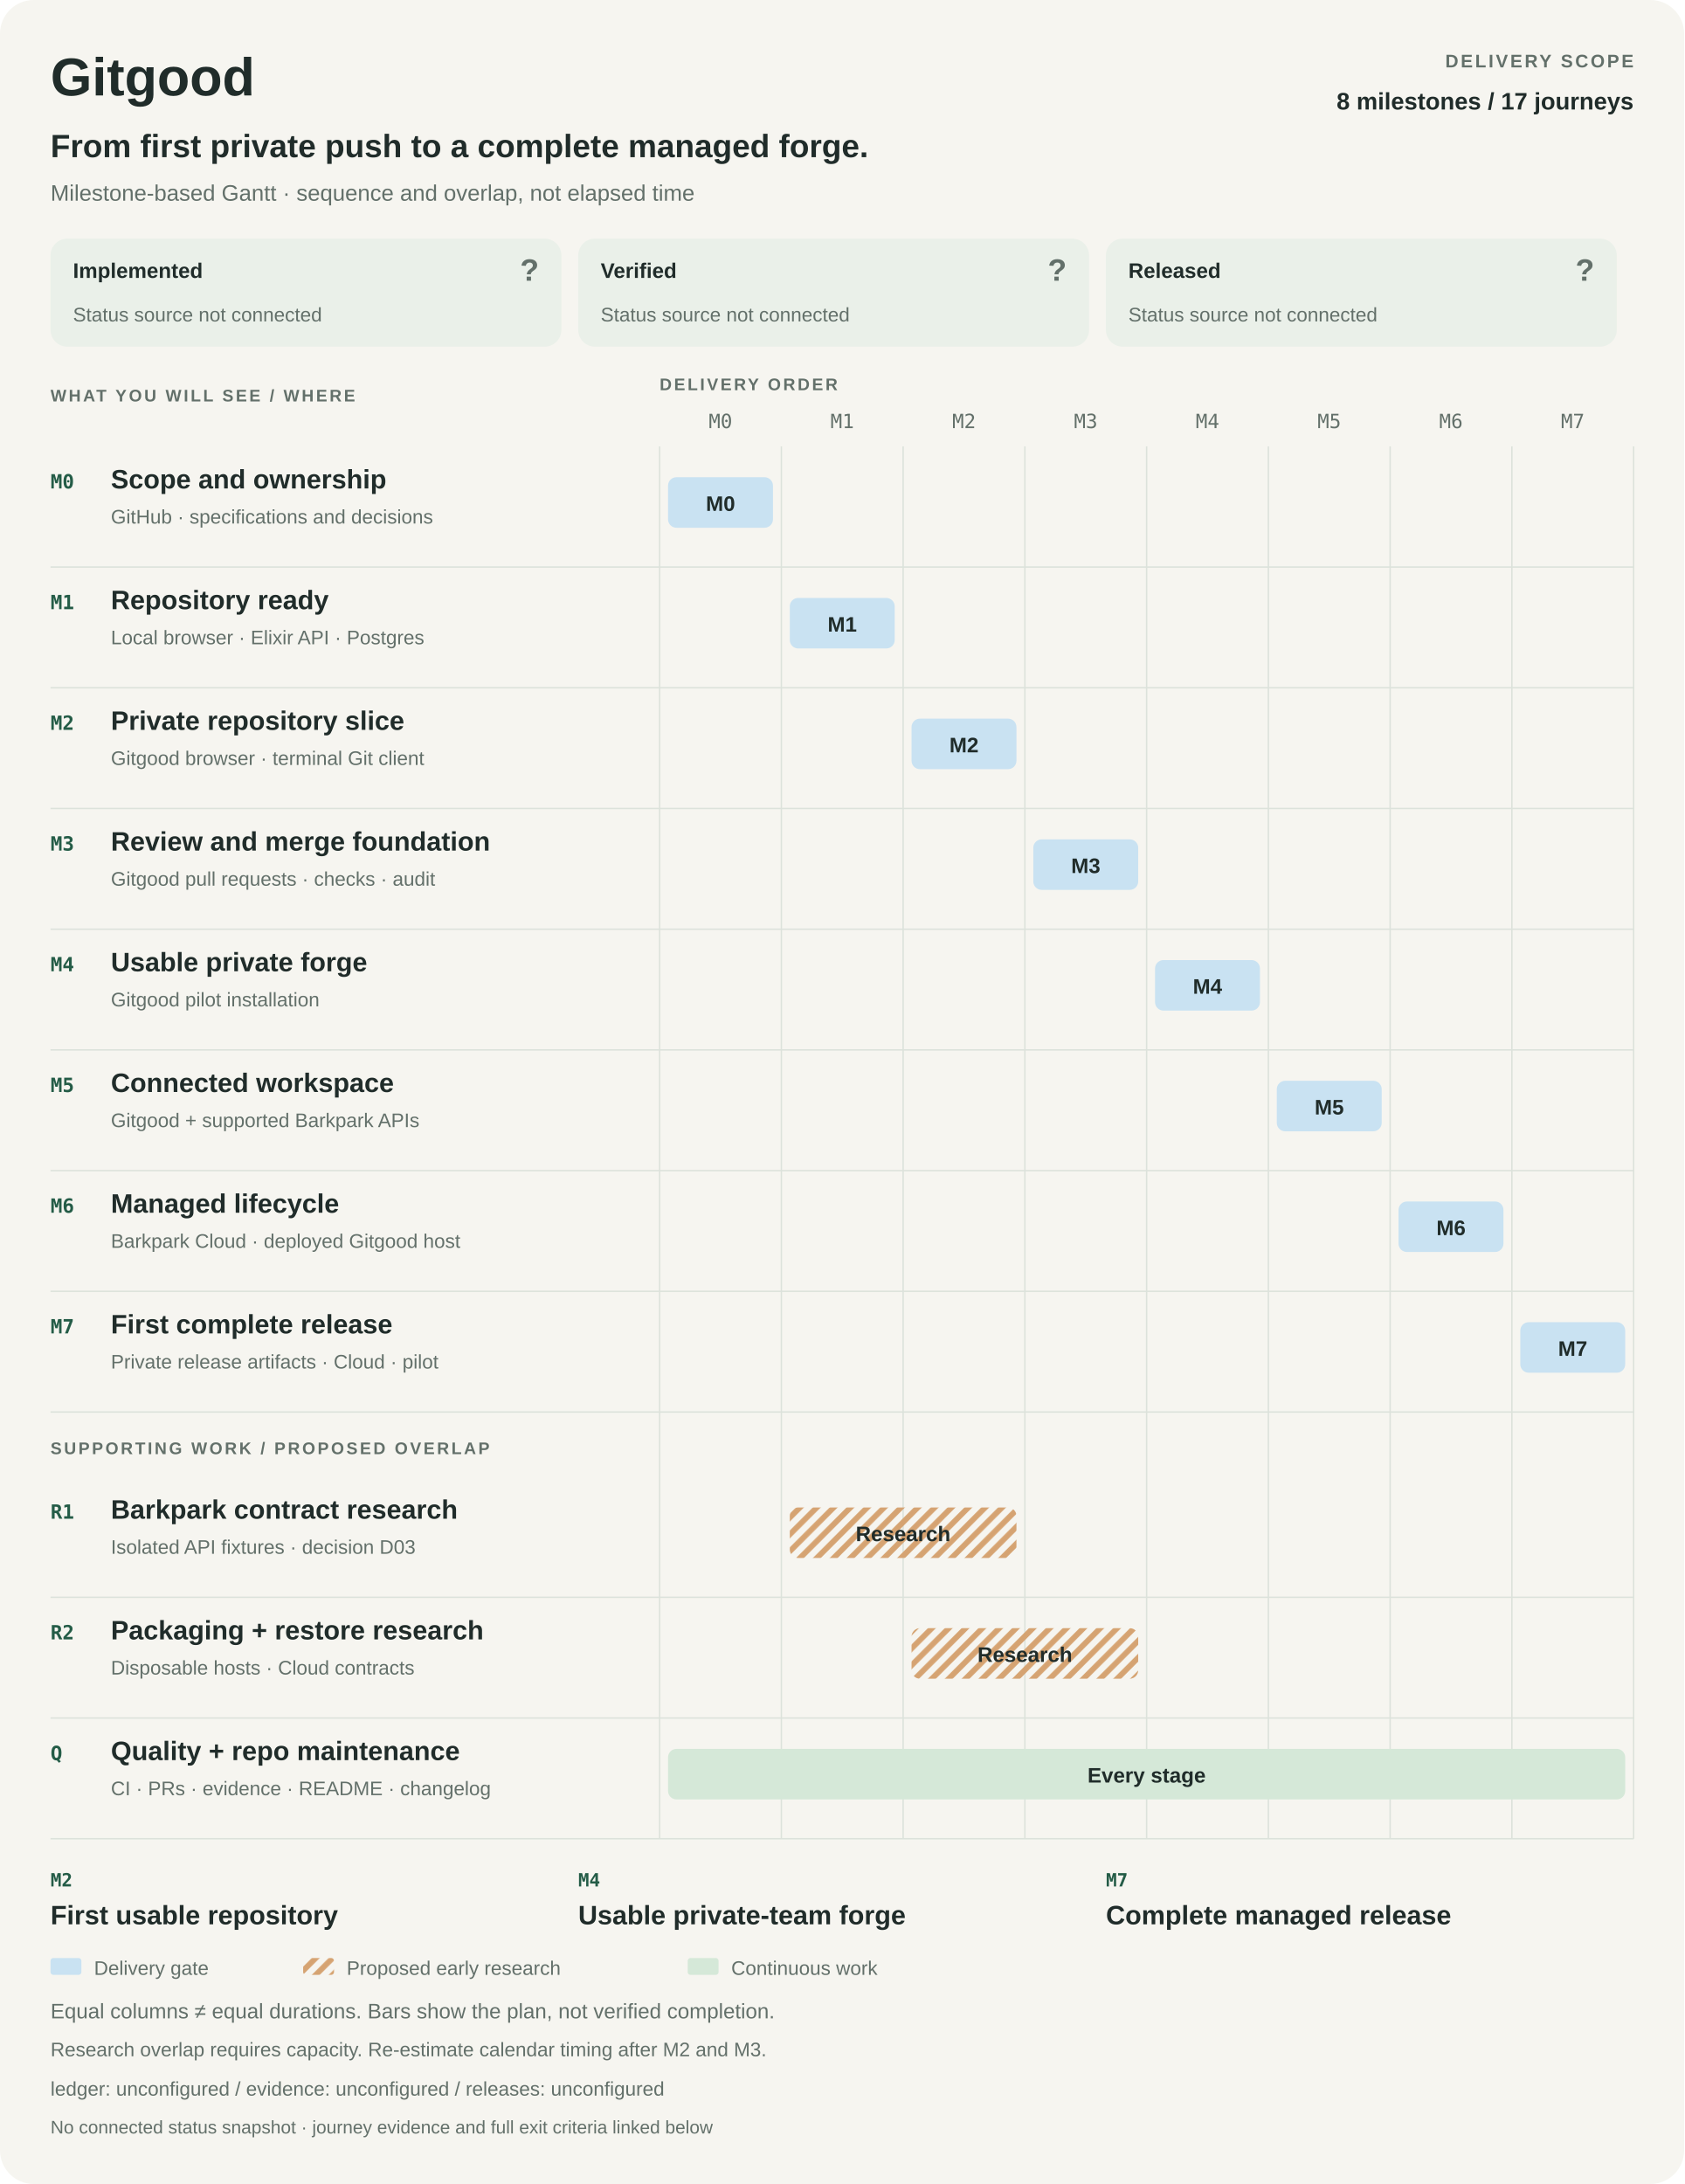
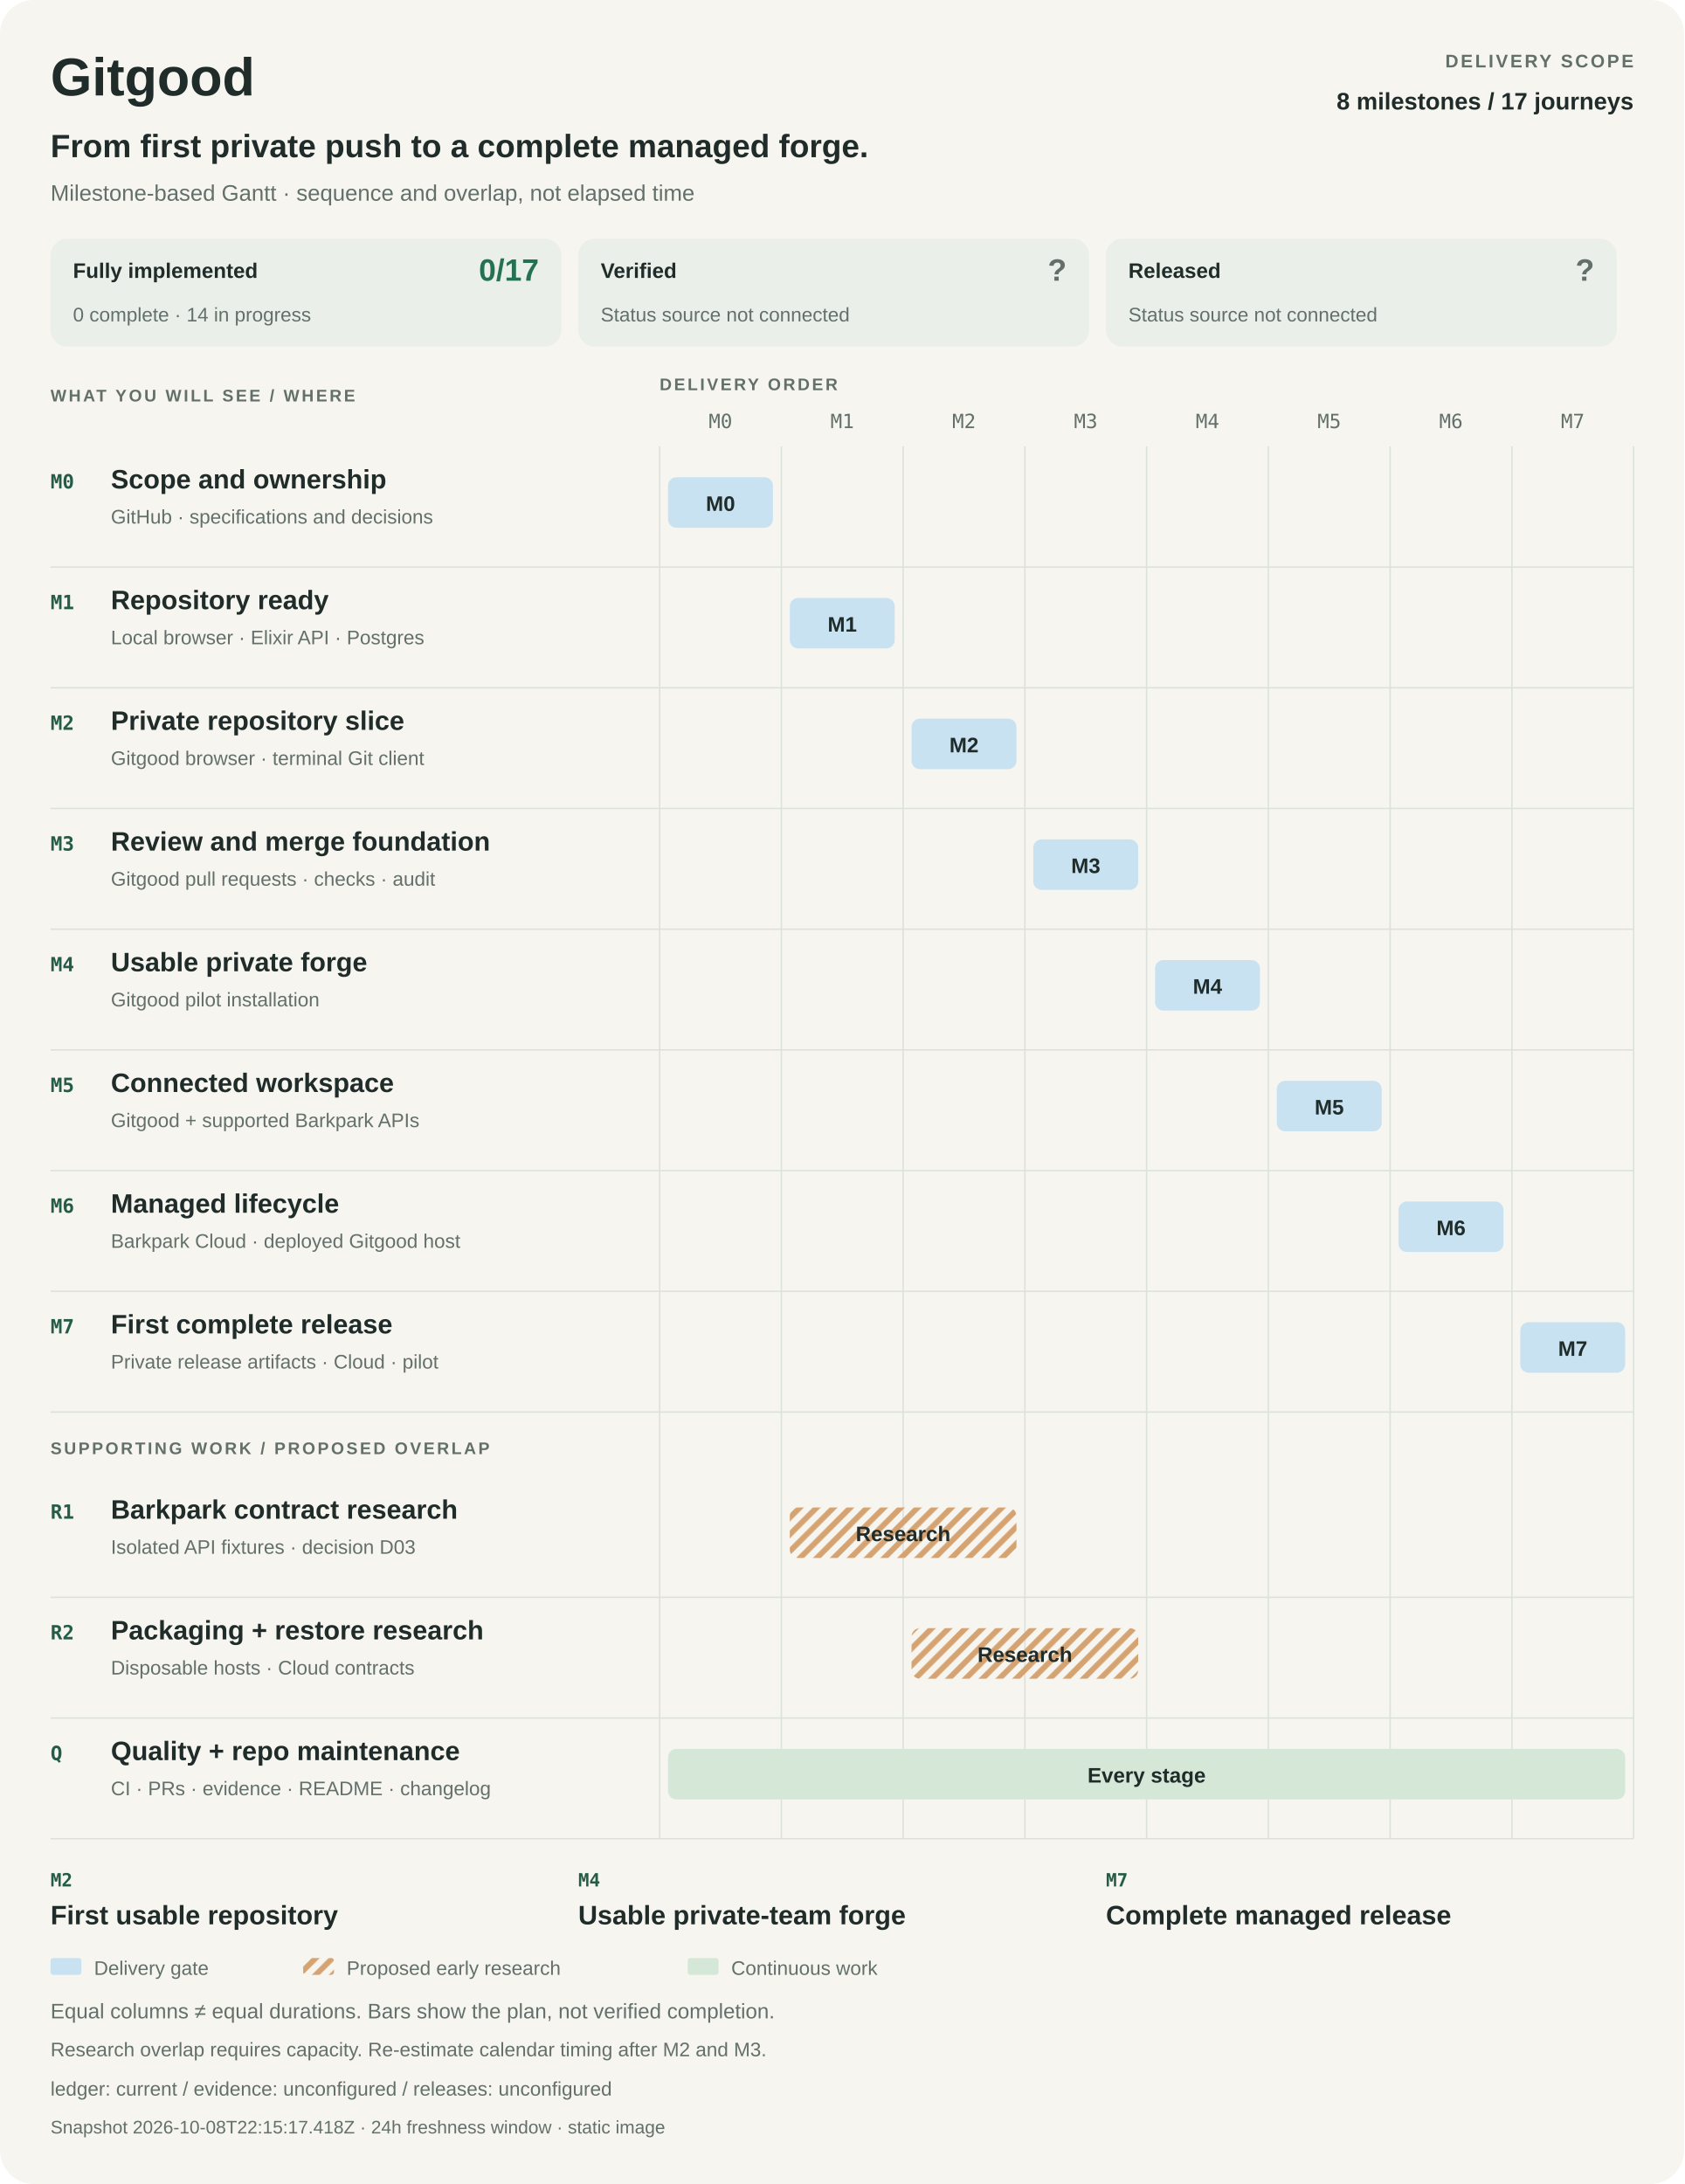
<svg xmlns="http://www.w3.org/2000/svg" width="1200" height="1556" viewBox="0 0 1200 1556" role="img" aria-labelledby="title desc">
  <style>
    :root{color-scheme:light dark}
    text{font-family:-apple-system,BlinkMacSystemFont,"Segoe UI",Arial,sans-serif;fill:#202c2a}
    .bg{fill:#f6f5f0}.muted{fill:#63706a}.rule{stroke:#dce2db;fill:none}.strong{font-weight:650}
    .label{font-weight:600;letter-spacing:1.6px}.mono{font-family:ui-monospace,SFMono-Regular,Consolas,monospace}
    .panel{fill:#eaf0e9}.delivery{fill:#c9e2f2}.research{fill:url(#research-pattern)}.continuous{fill:#d5e8d8}
    .hatch{stroke:#d5a372;stroke-width:4}.accent{fill:#245c47}.good{fill:#247253}.unknown{fill:#63706a}
    @media(prefers-color-scheme:dark){
      text{fill:#e9eee8}.bg{fill:#141c19}.muted{fill:#b0bdb3}.rule{stroke:#36453c}.panel{fill:#24352b}
      .delivery{fill:#284b64}.continuous{fill:#2d513b}.hatch{stroke:#775635}.accent{fill:#a8dfb7}.good{fill:#8bd2a9}.unknown{fill:#b0bdb3}
    }
  </style>
  <defs>
    <pattern id="research-pattern" width="12" height="12" patternUnits="userSpaceOnUse">
      <path d="M-3 3L3-3M0 12L12 0M9 15L15 9" class="hatch" />
    </pattern>
  </defs>
  <rect x="0" y="0" width="1200" height="1556" rx="24" class="bg" />
  <text x="36" y="68" font-size="38" class="strong">Gitgood</text>
  <text x="1164" y="48" font-size="13" class="muted label" text-anchor="end">DELIVERY SCOPE</text>
  <text x="1164" y="78" font-size="17" class="strong" text-anchor="end">8 milestones / 17 journeys</text>
  <text x="36" y="112" font-size="23" class="strong">From first private push to a complete managed forge.</text>
  <text x="36" y="143" font-size="16" class="muted">Milestone-based Gantt · sequence and overlap, not elapsed time</text>
  <g data-metric="implementation">
    <rect x="36" y="170" width="364" height="77" rx="12" class="panel" />
-     <text x="52" y="198" font-size="15" class="strong">Implemented</text>
-     <text x="384" y="200" font-size="22" class="unknown strong" text-anchor="end">?</text>
-     <text x="52" y="229" font-size="14" class="muted">Status source not connected</text>
+     <text x="52" y="198" font-size="15" class="strong">Fully implemented</text>
+     <text x="384" y="200" font-size="22" class="good strong" text-anchor="end">0/17</text>
+     <text x="52" y="229" font-size="14" class="muted">0 complete · 14 in progress</text>
  </g>
  <g data-metric="verification">
    <rect x="412" y="170" width="364" height="77" rx="12" class="panel" />
    <text x="428" y="198" font-size="15" class="strong">Verified</text>
    <text x="760" y="200" font-size="22" class="unknown strong" text-anchor="end">?</text>
    <text x="428" y="229" font-size="14" class="muted">Status source not connected</text>
  </g>
  <g data-metric="release">
    <rect x="788" y="170" width="364" height="77" rx="12" class="panel" />
    <text x="804" y="198" font-size="15" class="strong">Released</text>
    <text x="1136" y="200" font-size="22" class="unknown strong" text-anchor="end">?</text>
    <text x="804" y="229" font-size="14" class="muted">Status source not connected</text>
  </g>
  <text x="36" y="286" font-size="12" class="muted label">WHAT YOU WILL SEE / WHERE</text>
  <text x="470" y="278" font-size="12" class="muted label">DELIVERY ORDER</text>
  <text x="513.375" y="305" font-size="14" class="muted mono" text-anchor="middle">M0</text>
  <text x="600.125" y="305" font-size="14" class="muted mono" text-anchor="middle">M1</text>
  <text x="686.875" y="305" font-size="14" class="muted mono" text-anchor="middle">M2</text>
  <text x="773.625" y="305" font-size="14" class="muted mono" text-anchor="middle">M3</text>
  <text x="860.375" y="305" font-size="14" class="muted mono" text-anchor="middle">M4</text>
  <text x="947.125" y="305" font-size="14" class="muted mono" text-anchor="middle">M5</text>
  <text x="1033.875" y="305" font-size="14" class="muted mono" text-anchor="middle">M6</text>
  <text x="1120.625" y="305" font-size="14" class="muted mono" text-anchor="middle">M7</text>
  <path d="M470 318L470 1310" class="rule" />
  <path d="M556.75 318L556.75 1310" class="rule" />
  <path d="M643.5 318L643.5 1310" class="rule" />
  <path d="M730.25 318L730.25 1310" class="rule" />
  <path d="M817 318L817 1310" class="rule" />
  <path d="M903.75 318L903.75 1310" class="rule" />
  <path d="M990.5 318L990.5 1310" class="rule" />
  <path d="M1077.25 318L1077.25 1310" class="rule" />
  <path d="M1164 318L1164 1310" class="rule" />
  <g data-phase="M0">
    <text x="36" y="348" font-size="14" class="accent mono strong">M0</text>
    <text x="79" y="348" font-size="19" class="strong">Scope and ownership</text>
    <text x="79" y="373" font-size="14" class="muted">GitHub · specifications and decisions</text>
    <rect x="476" y="340" width="74.75" height="36" rx="6" class="delivery" />
    <text x="513.375" y="364" font-size="15" class="strong" text-anchor="middle">M0</text>
    <path d="M36 404L1164 404" class="rule" />
  </g>
  <g data-phase="M1">
    <text x="36" y="434" font-size="14" class="accent mono strong">M1</text>
    <text x="79" y="434" font-size="19" class="strong">Repository ready</text>
    <text x="79" y="459" font-size="14" class="muted">Local browser · Elixir API · Postgres</text>
    <rect x="562.75" y="426" width="74.75" height="36" rx="6" class="delivery" />
    <text x="600.125" y="450" font-size="15" class="strong" text-anchor="middle">M1</text>
    <path d="M36 490L1164 490" class="rule" />
  </g>
  <g data-phase="M2">
    <text x="36" y="520" font-size="14" class="accent mono strong">M2</text>
    <text x="79" y="520" font-size="19" class="strong">Private repository slice</text>
    <text x="79" y="545" font-size="14" class="muted">Gitgood browser · terminal Git client</text>
    <rect x="649.5" y="512" width="74.75" height="36" rx="6" class="delivery" />
    <text x="686.875" y="536" font-size="15" class="strong" text-anchor="middle">M2</text>
    <path d="M36 576L1164 576" class="rule" />
  </g>
  <g data-phase="M3">
    <text x="36" y="606" font-size="14" class="accent mono strong">M3</text>
    <text x="79" y="606" font-size="19" class="strong">Review and merge foundation</text>
    <text x="79" y="631" font-size="14" class="muted">Gitgood pull requests · checks · audit</text>
    <rect x="736.25" y="598" width="74.75" height="36" rx="6" class="delivery" />
    <text x="773.625" y="622" font-size="15" class="strong" text-anchor="middle">M3</text>
    <path d="M36 662L1164 662" class="rule" />
  </g>
  <g data-phase="M4">
    <text x="36" y="692" font-size="14" class="accent mono strong">M4</text>
    <text x="79" y="692" font-size="19" class="strong">Usable private forge</text>
    <text x="79" y="717" font-size="14" class="muted">Gitgood pilot installation</text>
    <rect x="823" y="684" width="74.75" height="36" rx="6" class="delivery" />
    <text x="860.375" y="708" font-size="15" class="strong" text-anchor="middle">M4</text>
    <path d="M36 748L1164 748" class="rule" />
  </g>
  <g data-phase="M5">
    <text x="36" y="778" font-size="14" class="accent mono strong">M5</text>
    <text x="79" y="778" font-size="19" class="strong">Connected workspace</text>
    <text x="79" y="803" font-size="14" class="muted">Gitgood + supported Barkpark APIs</text>
    <rect x="909.75" y="770" width="74.75" height="36" rx="6" class="delivery" />
    <text x="947.125" y="794" font-size="15" class="strong" text-anchor="middle">M5</text>
    <path d="M36 834L1164 834" class="rule" />
  </g>
  <g data-phase="M6">
    <text x="36" y="864" font-size="14" class="accent mono strong">M6</text>
    <text x="79" y="864" font-size="19" class="strong">Managed lifecycle</text>
    <text x="79" y="889" font-size="14" class="muted">Barkpark Cloud · deployed Gitgood host</text>
    <rect x="996.5" y="856" width="74.75" height="36" rx="6" class="delivery" />
    <text x="1033.875" y="880" font-size="15" class="strong" text-anchor="middle">M6</text>
    <path d="M36 920L1164 920" class="rule" />
  </g>
  <g data-phase="M7">
    <text x="36" y="950" font-size="14" class="accent mono strong">M7</text>
    <text x="79" y="950" font-size="19" class="strong">First complete release</text>
    <text x="79" y="975" font-size="14" class="muted">Private release artifacts · Cloud · pilot</text>
    <rect x="1083.25" y="942" width="74.75" height="36" rx="6" class="delivery" />
    <text x="1120.625" y="966" font-size="15" class="strong" text-anchor="middle">M7</text>
    <path d="M36 1006L1164 1006" class="rule" />
  </g>
  <text x="36" y="1036" font-size="12" class="muted label">SUPPORTING WORK / PROPOSED OVERLAP</text>
  <g data-track="R1">
    <text x="36" y="1082" font-size="14" class="accent mono strong">R1</text>
    <text x="79" y="1082" font-size="19" class="strong">Barkpark contract research</text>
    <text x="79" y="1107" font-size="14" class="muted">Isolated API fixtures · decision D03</text>
    <rect x="562.75" y="1074" width="161.5" height="36" rx="6" class="research" />
    <text x="643.5" y="1098" font-size="15" class="strong" text-anchor="middle">Research</text>
    <path d="M36 1138L1164 1138" class="rule" />
  </g>
  <g data-track="R2">
    <text x="36" y="1168" font-size="14" class="accent mono strong">R2</text>
    <text x="79" y="1168" font-size="19" class="strong">Packaging + restore research</text>
    <text x="79" y="1193" font-size="14" class="muted">Disposable hosts · Cloud contracts</text>
    <rect x="649.5" y="1160" width="161.5" height="36" rx="6" class="research" />
    <text x="730.25" y="1184" font-size="15" class="strong" text-anchor="middle">Research</text>
    <path d="M36 1224L1164 1224" class="rule" />
  </g>
  <g data-track="Q">
    <text x="36" y="1254" font-size="14" class="accent mono strong">Q</text>
    <text x="79" y="1254" font-size="19" class="strong">Quality + repo maintenance</text>
    <text x="79" y="1279" font-size="14" class="muted">CI · PRs · evidence · README · changelog</text>
    <rect x="476" y="1246" width="682" height="36" rx="6" class="continuous" />
    <text x="817" y="1270" font-size="15" class="strong" text-anchor="middle">Every stage</text>
    <path d="M36 1310L1164 1310" class="rule" />
  </g>
  <text x="36" y="1344" font-size="13" class="accent mono strong">M2</text>
  <text x="36" y="1371" font-size="19" class="strong">First usable repository</text>
  <text x="412" y="1344" font-size="13" class="accent mono strong">M4</text>
  <text x="412" y="1371" font-size="19" class="strong">Usable private-team forge</text>
  <text x="788" y="1344" font-size="13" class="accent mono strong">M7</text>
  <text x="788" y="1371" font-size="19" class="strong">Complete managed release</text>
  <rect x="36" y="1395" width="22" height="12" rx="2" class="delivery" />
  <text x="67" y="1407" font-size="14" class="muted">Delivery gate</text>
  <rect x="216" y="1395" width="22" height="12" rx="2" class="research" />
  <text x="247" y="1407" font-size="14" class="muted">Proposed early research</text>
  <rect x="490" y="1395" width="22" height="12" rx="2" class="continuous" />
  <text x="521" y="1407" font-size="14" class="muted">Continuous work</text>
  <text x="36" y="1438" font-size="15" class="muted">Equal columns ≠ equal durations. Bars show the plan, not verified completion.</text>
  <text x="36" y="1465" font-size="14" class="muted">Research overlap requires capacity. Re-estimate calendar timing after M2 and M3.</text>
-   <text x="36" y="1493" font-size="14" class="muted">ledger: unconfigured   /   evidence: unconfigured   /   releases: unconfigured</text>
-   <text x="36" y="1520" font-size="13" class="muted">No connected status snapshot · journey evidence and full exit criteria linked below</text>
+   <text x="36" y="1493" font-size="14" class="muted">ledger: current   /   evidence: unconfigured   /   releases: unconfigured</text>
+   <text x="36" y="1520" font-size="13" class="muted">Snapshot 2026-10-08T22:15:17.418Z · 24h freshness window · static image</text>
</svg>
